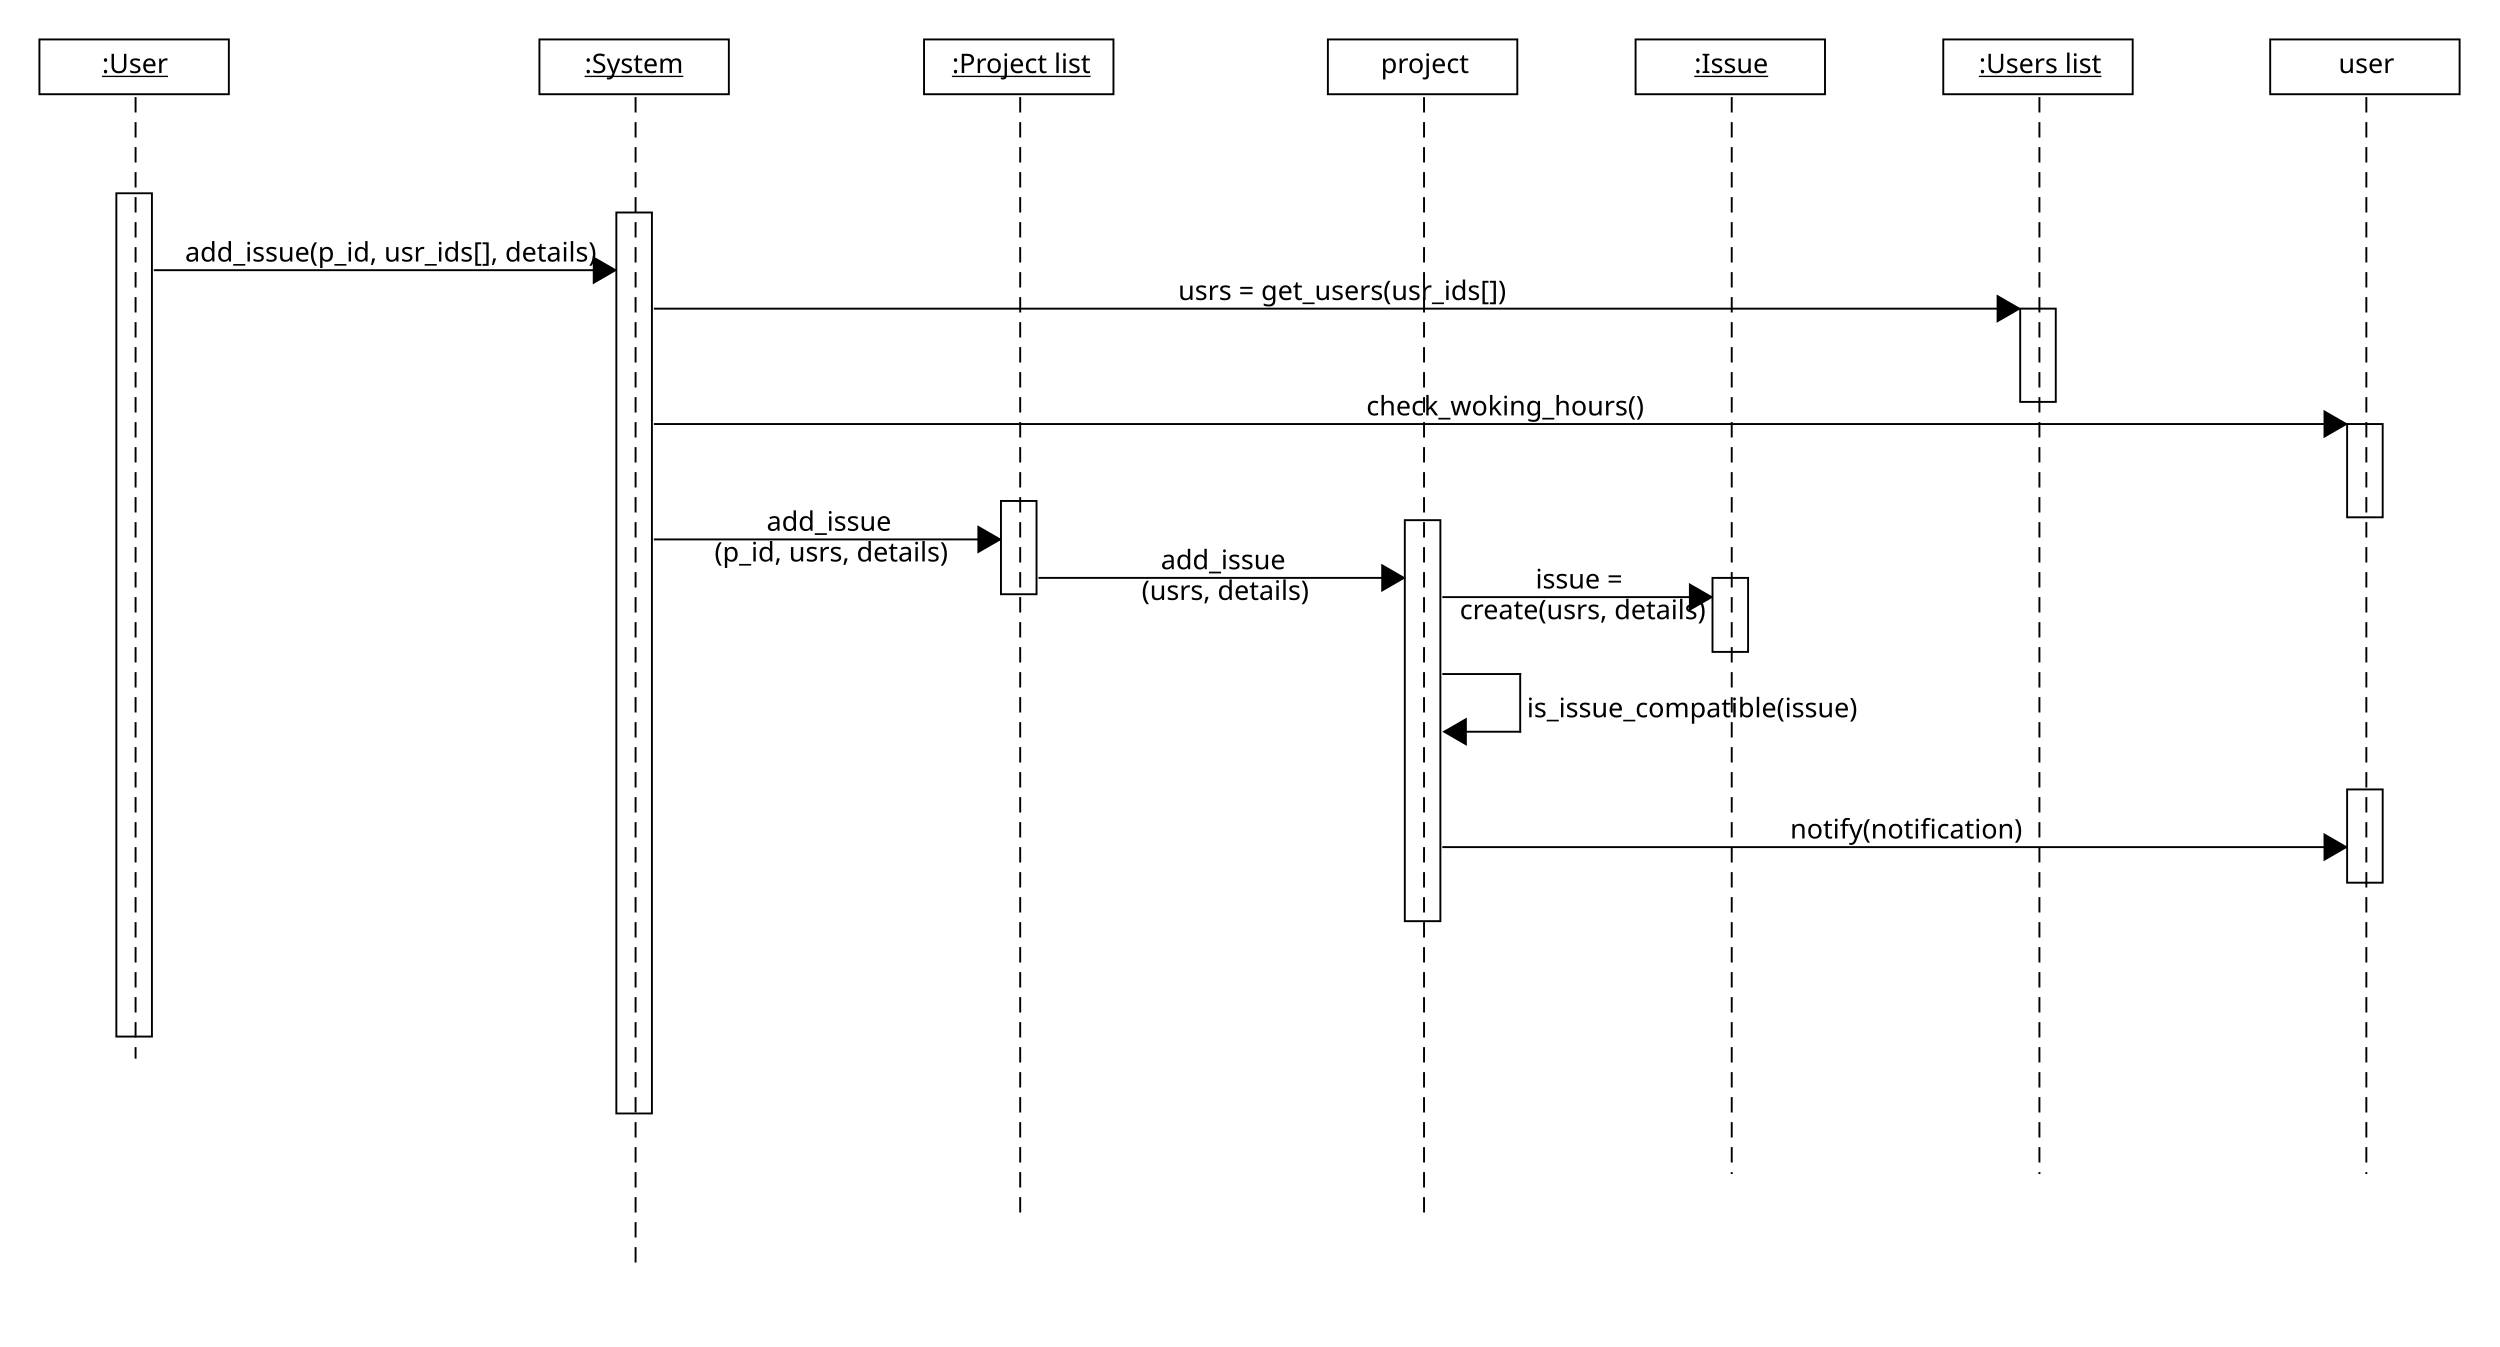
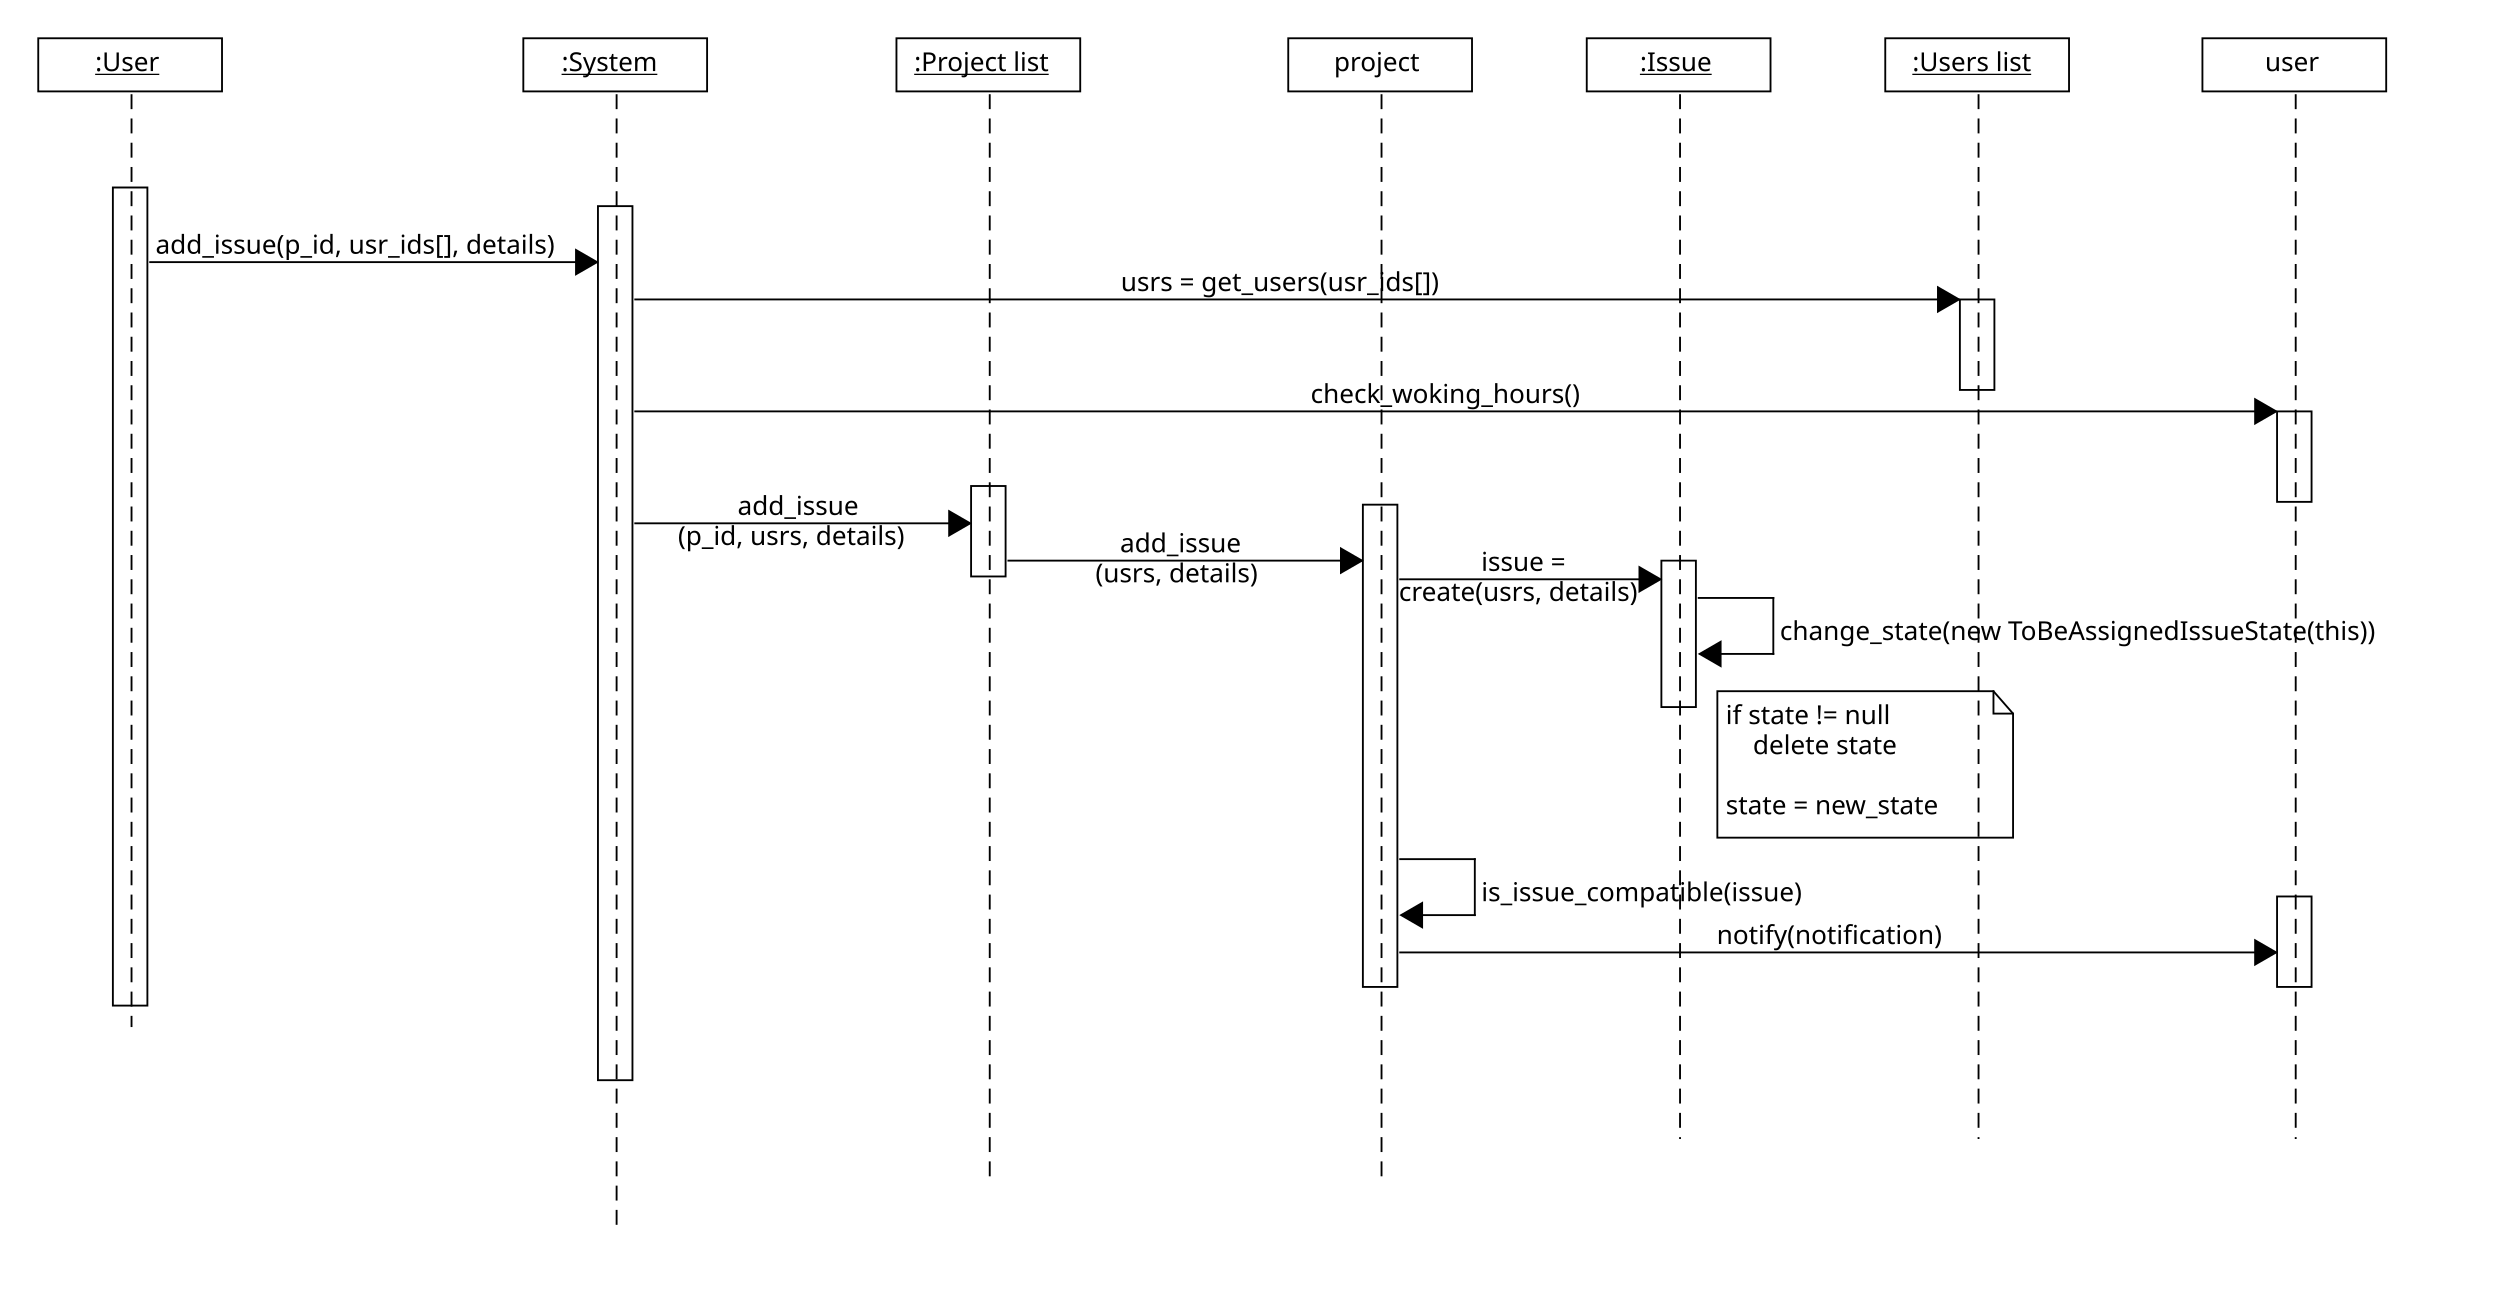
- <svg xmlns="http://www.w3.org/2000/svg" fill-opacity="1" color-rendering="auto" color-interpolation="auto" text-rendering="auto" stroke="black" stroke-linecap="square" width="1300" stroke-miterlimit="10" shape-rendering="auto" stroke-opacity="1" fill="black" stroke-dasharray="none" font-weight="normal" stroke-width="1" viewBox="-20 60 1300 700" height="700" font-family="'Dialog'" font-style="normal" stroke-linejoin="miter" font-size="12px" stroke-dashoffset="0" image-rendering="auto">
+ <svg xmlns="http://www.w3.org/2000/svg" fill-opacity="1" color-rendering="auto" color-interpolation="auto" text-rendering="auto" stroke="black" stroke-linecap="square" width="1340" stroke-miterlimit="10" shape-rendering="auto" stroke-opacity="1" fill="black" stroke-dasharray="none" font-weight="normal" stroke-width="1" viewBox="50 20 1340 700" height="700" font-family="'Dialog'" font-style="normal" stroke-linejoin="miter" font-size="12px" stroke-dashoffset="0" image-rendering="auto">
  <defs id="genericDefs" />
  <g>
    <defs id="defs1">
      <clipPath clipPathUnits="userSpaceOnUse" id="clipPath1">
        <path d="M0 0 L2147483647 0 L2147483647 2147483647 L0 2147483647 L0 0 Z" />
      </clipPath>
      <clipPath clipPathUnits="userSpaceOnUse" id="clipPath2">
+         <path d="M0 0 L0 80 L160 80 L160 0 Z" />
+       </clipPath>
+       <clipPath clipPathUnits="userSpaceOnUse" id="clipPath3">
        <path d="M0 0 L0 50 L20 50 L20 0 Z" />
      </clipPath>
-       <clipPath clipPathUnits="userSpaceOnUse" id="clipPath3">
-         <path d="M0 0 L0 40 L20 40 L20 0 Z" />
-       </clipPath>
      <clipPath clipPathUnits="userSpaceOnUse" id="clipPath4">
+         <path d="M0 0 L0 80 L20 80 L20 0 Z" />
+       </clipPath>
+       <clipPath clipPathUnits="userSpaceOnUse" id="clipPath5">
        <path d="M0 0 L0 30 L100 30 L100 0 Z" />
      </clipPath>
-       <clipPath clipPathUnits="userSpaceOnUse" id="clipPath5">
-         <path d="M0 0 L0 210 L20 210 L20 0 Z" />
-       </clipPath>
      <clipPath clipPathUnits="userSpaceOnUse" id="clipPath6">
+         <path d="M0 0 L0 260 L20 260 L20 0 Z" />
+       </clipPath>
+       <clipPath clipPathUnits="userSpaceOnUse" id="clipPath7">
        <path d="M0 0 L0 470 L20 470 L20 0 Z" />
      </clipPath>
-       <clipPath clipPathUnits="userSpaceOnUse" id="clipPath7">
+       <clipPath clipPathUnits="userSpaceOnUse" id="clipPath8">
        <path d="M0 0 L0 440 L20 440 L20 0 Z" />
      </clipPath>
-       <clipPath clipPathUnits="userSpaceOnUse" id="clipPath8">
+       <clipPath clipPathUnits="userSpaceOnUse" id="clipPath9">
+         <path d="M0 0 L0 60 L420 60 L420 0 Z" />
+       </clipPath>
+       <clipPath clipPathUnits="userSpaceOnUse" id="clipPath10">
        <path d="M0 0 L0 50 L210 50 L210 0 Z" />
      </clipPath>
-       <clipPath clipPathUnits="userSpaceOnUse" id="clipPath9">
+       <clipPath clipPathUnits="userSpaceOnUse" id="clipPath11">
        <path d="M0 0 L0 40 L270 40 L270 0 Z" />
      </clipPath>
-       <clipPath clipPathUnits="userSpaceOnUse" id="clipPath10">
+       <clipPath clipPathUnits="userSpaceOnUse" id="clipPath12">
        <path d="M0 0 L0 590 L30 590 L30 0 Z" />
      </clipPath>
-       <clipPath clipPathUnits="userSpaceOnUse" id="clipPath11">
+       <clipPath clipPathUnits="userSpaceOnUse" id="clipPath13">
        <path d="M0 0 L0 40 L910 40 L910 0 Z" />
      </clipPath>
-       <clipPath clipPathUnits="userSpaceOnUse" id="clipPath12">
+       <clipPath clipPathUnits="userSpaceOnUse" id="clipPath14">
        <path d="M0 0 L0 40 L740 40 L740 0 Z" />
      </clipPath>
-       <clipPath clipPathUnits="userSpaceOnUse" id="clipPath13">
-         <path d="M0 0 L0 60 L240 60 L240 0 Z" />
-       </clipPath>
-       <clipPath clipPathUnits="userSpaceOnUse" id="clipPath14">
+       <clipPath clipPathUnits="userSpaceOnUse" id="clipPath15">
+         <path d="M0 0 L0 60 L250 60 L250 0 Z" />
+       </clipPath>
+       <clipPath clipPathUnits="userSpaceOnUse" id="clipPath16">
        <path d="M0 0 L0 50 L220 50 L220 0 Z" />
      </clipPath>
-       <clipPath clipPathUnits="userSpaceOnUse" id="clipPath15">
+       <clipPath clipPathUnits="userSpaceOnUse" id="clipPath17">
        <path d="M0 0 L0 50 L170 50 L170 0 Z" />
      </clipPath>
-       <clipPath clipPathUnits="userSpaceOnUse" id="clipPath16">
+       <clipPath clipPathUnits="userSpaceOnUse" id="clipPath18">
        <path d="M0 0 L0 40 L500 40 L500 0 Z" />
      </clipPath>
-       <clipPath clipPathUnits="userSpaceOnUse" id="clipPath17">
+       <clipPath clipPathUnits="userSpaceOnUse" id="clipPath19">
        <path d="M0 0 L0 610 L30 610 L30 0 Z" />
      </clipPath>
-       <clipPath clipPathUnits="userSpaceOnUse" id="clipPath18">
+       <clipPath clipPathUnits="userSpaceOnUse" id="clipPath20">
        <path d="M0 0 L0 640 L30 640 L30 0 Z" />
      </clipPath>
-       <clipPath clipPathUnits="userSpaceOnUse" id="clipPath19">
+       <clipPath clipPathUnits="userSpaceOnUse" id="clipPath21">
        <path d="M0 0 L0 530 L30 530 L30 0 Z" />
      </clipPath>
    </defs>
-     <g fill="rgb(255,255,255)" fill-opacity="0" transform="translate(1200,470)" stroke-opacity="0" stroke="rgb(255,255,255)">
-       <rect x="0.5" width="18.5" height="48.5" y="0.5" clip-path="url(#clipPath2)" stroke="none" />
-     </g>
-     <g transform="translate(1200,470)">
-       <rect fill="none" x="0.5" width="18.5" height="48.5" y="0.5" clip-path="url(#clipPath2)" />
-     </g>
-     <g fill="rgb(255,255,255)" fill-opacity="0" transform="translate(870,360)" stroke-opacity="0" stroke="rgb(255,255,255)">
-       <rect x="0.5" width="18.5" height="38.5" y="0.5" clip-path="url(#clipPath3)" stroke="none" />
-     </g>
-     <g transform="translate(870,360)">
-       <rect fill="none" x="0.5" width="18.5" height="38.5" y="0.5" clip-path="url(#clipPath3)" />
-     </g>
-     <g fill="rgb(255,255,255)" fill-opacity="0" transform="translate(830,80)" stroke-opacity="0" stroke="rgb(255,255,255)">
-       <rect x="0.5" width="98.5" height="28.5" y="0.5" clip-path="url(#clipPath4)" stroke="none" />
-     </g>
-     <g transform="translate(830,80)">
-       <rect fill="none" x="0.5" width="98.5" height="28.5" y="0.5" clip-path="url(#clipPath4)" />
-       <text x="31" font-size="14px" y="17.969" text-decoration="underline" clip-path="url(#clipPath4)" font-family="sans-serif" stroke="none" xml:space="preserve">:Issue</text>
-     </g>
-     <g fill="rgb(255,255,255)" fill-opacity="0" transform="translate(1200,280)" stroke-opacity="0" stroke="rgb(255,255,255)">
-       <rect x="0.5" width="18.5" height="48.5" y="0.5" clip-path="url(#clipPath2)" stroke="none" />
-     </g>
-     <g transform="translate(1200,280)">
-       <rect fill="none" x="0.5" width="18.5" height="48.5" y="0.5" clip-path="url(#clipPath2)" />
-     </g>
-     <g fill="rgb(255,255,255)" fill-opacity="0" transform="translate(1030,220)" stroke-opacity="0" stroke="rgb(255,255,255)">
-       <rect x="0.5" width="18.5" height="48.5" y="0.5" clip-path="url(#clipPath2)" stroke="none" />
-     </g>
-     <g transform="translate(1030,220)">
-       <rect fill="none" x="0.5" width="18.5" height="48.5" y="0.5" clip-path="url(#clipPath2)" />
-     </g>
-     <g fill="rgb(255,255,255)" fill-opacity="0" transform="translate(1160,80)" stroke-opacity="0" stroke="rgb(255,255,255)">
-       <rect x="0.5" width="98.5" height="28.5" y="0.5" clip-path="url(#clipPath4)" stroke="none" />
-     </g>
-     <g transform="translate(1160,80)">
-       <rect fill="none" x="0.5" width="98.5" height="28.5" y="0.5" clip-path="url(#clipPath4)" />
-       <text x="36" font-size="14px" y="17.969" clip-path="url(#clipPath4)" font-family="sans-serif" stroke="none" xml:space="preserve">user</text>
-     </g>
-     <g fill="rgb(255,255,255)" fill-opacity="0" transform="translate(990,80)" stroke-opacity="0" stroke="rgb(255,255,255)">
-       <rect x="0.5" width="98.5" height="28.5" y="0.5" clip-path="url(#clipPath4)" stroke="none" />
-     </g>
-     <g transform="translate(990,80)">
-       <rect fill="none" x="0.5" width="98.5" height="28.5" y="0.5" clip-path="url(#clipPath4)" />
-       <text x="19" font-size="14px" y="17.969" text-decoration="underline" clip-path="url(#clipPath4)" font-family="sans-serif" stroke="none" xml:space="preserve">:Users list</text>
-     </g>
-     <g fill="rgb(255,255,255)" fill-opacity="0" transform="translate(710,330)" stroke-opacity="0" stroke="rgb(255,255,255)">
-       <rect x="0.5" width="18.5" height="208.5" y="0.5" clip-path="url(#clipPath5)" stroke="none" />
-     </g>
-     <g transform="translate(710,330)">
-       <rect fill="none" x="0.5" width="18.5" height="208.5" y="0.5" clip-path="url(#clipPath5)" />
-     </g>
-     <g fill="rgb(255,255,255)" fill-opacity="0" transform="translate(300,170)" stroke-opacity="0" stroke="rgb(255,255,255)">
-       <rect x="0.5" width="18.5" height="468.5" y="0.5" clip-path="url(#clipPath6)" stroke="none" />
-     </g>
-     <g transform="translate(300,170)">
-       <rect fill="none" x="0.5" width="18.5" height="468.5" y="0.5" clip-path="url(#clipPath6)" />
-     </g>
-     <g fill="rgb(255,255,255)" fill-opacity="0" transform="translate(500,320)" stroke-opacity="0" stroke="rgb(255,255,255)">
-       <rect x="0.5" width="18.5" height="48.5" y="0.5" clip-path="url(#clipPath2)" stroke="none" />
-     </g>
-     <g transform="translate(500,320)">
-       <rect fill="none" x="0.5" width="18.5" height="48.5" y="0.5" clip-path="url(#clipPath2)" />
-     </g>
-     <g fill="rgb(255,255,255)" fill-opacity="0" transform="translate(0,80)" stroke-opacity="0" stroke="rgb(255,255,255)">
-       <rect x="0.5" width="98.5" height="28.5" y="0.5" clip-path="url(#clipPath4)" stroke="none" />
-     </g>
-     <g transform="translate(0,80)">
-       <rect fill="none" x="0.5" width="98.5" height="28.5" y="0.5" clip-path="url(#clipPath4)" />
-       <text x="33" font-size="14px" y="17.969" text-decoration="underline" clip-path="url(#clipPath4)" font-family="sans-serif" stroke="none" xml:space="preserve">:User</text>
-     </g>
-     <g fill="rgb(255,255,255)" fill-opacity="0" transform="translate(40,160)" stroke-opacity="0" stroke="rgb(255,255,255)">
-       <rect x="0.5" width="18.5" height="438.5" y="0.5" clip-path="url(#clipPath7)" stroke="none" />
-     </g>
-     <g transform="translate(40,160)">
-       <rect fill="none" x="0.5" width="18.5" height="438.5" y="0.5" clip-path="url(#clipPath7)" />
-     </g>
-     <g fill="rgb(255,255,255)" fill-opacity="0" transform="translate(670,80)" stroke-opacity="0" stroke="rgb(255,255,255)">
-       <rect x="0.5" width="98.5" height="28.5" y="0.5" clip-path="url(#clipPath4)" stroke="none" />
-     </g>
-     <g transform="translate(670,80)">
-       <rect fill="none" x="0.5" width="98.5" height="28.5" y="0.5" clip-path="url(#clipPath4)" />
-       <text x="28" font-size="14px" y="17.969" clip-path="url(#clipPath4)" font-family="sans-serif" stroke="none" xml:space="preserve">project</text>
-     </g>
-     <g fill="rgb(255,255,255)" fill-opacity="0" transform="translate(460,80)" stroke-opacity="0" stroke="rgb(255,255,255)">
-       <rect x="0.5" width="98.5" height="28.5" y="0.5" clip-path="url(#clipPath4)" stroke="none" />
-     </g>
-     <g transform="translate(460,80)">
-       <rect fill="none" x="0.5" width="98.5" height="28.5" y="0.5" clip-path="url(#clipPath4)" />
-       <text x="15" font-size="14px" y="17.969" text-decoration="underline" clip-path="url(#clipPath4)" font-family="sans-serif" stroke="none" xml:space="preserve">:Project list</text>
-     </g>
-     <g fill="rgb(255,255,255)" fill-opacity="0" transform="translate(260,80)" stroke-opacity="0" stroke="rgb(255,255,255)">
-       <rect x="0.5" width="98.5" height="28.5" y="0.5" clip-path="url(#clipPath4)" stroke="none" />
-     </g>
-     <g transform="translate(260,80)">
-       <rect fill="none" x="0.5" width="98.5" height="28.5" y="0.5" clip-path="url(#clipPath4)" />
-       <text x="24" font-size="14px" y="17.969" text-decoration="underline" clip-path="url(#clipPath4)" font-family="sans-serif" stroke="none" xml:space="preserve">:System</text>
-     </g>
-     <g transform="translate(310,320)">
-       <path fill="none" d="M189.5 20.5 L10.5 20.5" clip-path="url(#clipPath8)" />
-       <path d="M178.742 14 L190 20.5 L178.742 27 Z" clip-path="url(#clipPath8)" stroke="none" />
-       <path fill="none" d="M178.742 14 L190 20.5 L178.742 27 Z" clip-path="url(#clipPath8)" />
-       <text x="68.628" font-size="14px" y="16" clip-path="url(#clipPath8)" font-family="sans-serif" stroke="none" xml:space="preserve">add_issue</text>
-       <text x="41.541" font-size="14px" y="31.969" clip-path="url(#clipPath8)" font-family="sans-serif" stroke="none" xml:space="preserve">(p_id, usrs, details)</text>
-     </g>
-     <g transform="translate(50,180)">
-       <path fill="none" d="M249.5 20.5 L10.5 20.5" clip-path="url(#clipPath9)" />
-       <path d="M238.742 14 L250 20.5 L238.742 27 Z" clip-path="url(#clipPath9)" stroke="none" />
-       <path fill="none" d="M238.742 14 L250 20.5 L238.742 27 Z" clip-path="url(#clipPath9)" />
-       <text x="26.224" font-size="14px" y="16" clip-path="url(#clipPath9)" font-family="sans-serif" stroke="none" xml:space="preserve">add_issue(p_id, usr_ids[], details)</text>
-     </g>
-     <g stroke-dasharray="8,5" stroke-miterlimit="5" transform="translate(870,100)" stroke-linecap="butt">
-       <path fill="none" d="M10.5 10.5 L10.5 570.5" clip-path="url(#clipPath10)" />
-     </g>
-     <g transform="translate(310,260)">
-       <path fill="none" d="M889.5 20.5 L10.5 20.5" clip-path="url(#clipPath11)" />
-       <path d="M878.742 14 L890 20.5 L878.742 27 Z" clip-path="url(#clipPath11)" stroke="none" />
-       <path fill="none" d="M878.742 14 L890 20.5 L878.742 27 Z" clip-path="url(#clipPath11)" />
-       <text x="380.492" font-size="14px" y="16" clip-path="url(#clipPath11)" font-family="sans-serif" stroke="none" xml:space="preserve">check_woking_hours()</text>
-     </g>
-     <g stroke-dasharray="8,5" stroke-miterlimit="5" transform="translate(1200,100)" stroke-linecap="butt">
-       <path fill="none" d="M10.5 10.5 L10.5 570.5" clip-path="url(#clipPath10)" />
-     </g>
-     <g stroke-dasharray="8,5" stroke-miterlimit="5" transform="translate(1030,100)" stroke-linecap="butt">
-       <path fill="none" d="M10.5 10.5 L10.5 570.5" clip-path="url(#clipPath10)" />
-     </g>
-     <g transform="translate(310,200)">
-       <path fill="none" d="M719.5 20.5 L10.5 20.5" clip-path="url(#clipPath12)" />
-       <path d="M708.742 14 L720 20.5 L708.742 27 Z" clip-path="url(#clipPath12)" stroke="none" />
-       <path fill="none" d="M708.742 14 L720 20.5 L708.742 27 Z" clip-path="url(#clipPath12)" />
-       <text x="282.638" font-size="14px" y="16" clip-path="url(#clipPath12)" font-family="sans-serif" stroke="none" xml:space="preserve">usrs = get_users(usr_ids[])</text>
-     </g>
-     <g transform="translate(720,400)">
-       <path fill="none" d="M11.5 40.5 L50.5 40.5" clip-path="url(#clipPath13)" />
-       <path fill="none" d="M50.5 40.5 L50.5 10.5" clip-path="url(#clipPath13)" />
-       <path fill="none" d="M50.5 10.5 L10.5 10.5" clip-path="url(#clipPath13)" />
-       <path d="M22.258 47 L11 40.5 L22.258 34 Z" clip-path="url(#clipPath13)" stroke="none" />
-       <path fill="none" d="M22.258 47 L11 40.5 L22.258 34 Z" clip-path="url(#clipPath13)" />
-       <text x="54" font-size="14px" y="32.984" clip-path="url(#clipPath13)" font-family="sans-serif" stroke="none" xml:space="preserve">is_issue_compatible(issue)</text>
-     </g>
-     <g transform="translate(510,340)">
-       <path fill="none" d="M199.5 20.5 L10.5 20.5" clip-path="url(#clipPath14)" />
-       <path d="M188.742 14 L200 20.5 L188.742 27 Z" clip-path="url(#clipPath14)" stroke="none" />
-       <path fill="none" d="M188.742 14 L200 20.5 L188.742 27 Z" clip-path="url(#clipPath14)" />
-       <text x="73.628" font-size="14px" y="16" clip-path="url(#clipPath14)" font-family="sans-serif" stroke="none" xml:space="preserve">add_issue</text>
-       <text x="63.665" font-size="14px" y="31.969" clip-path="url(#clipPath14)" font-family="sans-serif" stroke="none" xml:space="preserve">(usrs, details)</text>
-     </g>
-     <g transform="translate(720,350)">
-       <path fill="none" d="M149.5 20.5 L10.5 20.5" clip-path="url(#clipPath15)" />
-       <path d="M138.742 14 L150 20.5 L138.742 27 Z" clip-path="url(#clipPath15)" stroke="none" />
-       <path fill="none" d="M138.742 14 L150 20.5 L138.742 27 Z" clip-path="url(#clipPath15)" />
-       <text x="58.487" font-size="14px" y="16" clip-path="url(#clipPath15)" font-family="sans-serif" stroke="none" xml:space="preserve">issue = </text>
-       <text x="19.061" font-size="14px" y="31.969" clip-path="url(#clipPath15)" font-family="sans-serif" stroke="none" xml:space="preserve">create(usrs, details)</text>
-     </g>
-     <g transform="translate(720,480)">
-       <path fill="none" d="M479.5 20.5 L10.5 20.5" clip-path="url(#clipPath16)" />
-       <path d="M468.742 14 L480 20.5 L468.742 27 Z" clip-path="url(#clipPath16)" stroke="none" />
-       <path fill="none" d="M468.742 14 L480 20.5 L468.742 27 Z" clip-path="url(#clipPath16)" />
-       <text x="190.856" font-size="14px" y="16" clip-path="url(#clipPath16)" font-family="sans-serif" stroke="none" xml:space="preserve">notify(notification)</text>
-     </g>
-     <g stroke-dasharray="8,5" stroke-miterlimit="5" transform="translate(710,100)" stroke-linecap="butt">
-       <path fill="none" d="M10.5 10.5 L10.5 590.5" clip-path="url(#clipPath17)" />
-     </g>
-     <g stroke-dasharray="8,5" stroke-miterlimit="5" transform="translate(500,100)" stroke-linecap="butt">
-       <path fill="none" d="M10.5 10.5 L10.5 590.5" clip-path="url(#clipPath17)" />
-     </g>
-     <g stroke-dasharray="8,5" stroke-miterlimit="5" transform="translate(300,100)" stroke-linecap="butt">
-       <path fill="none" d="M10.5 10.5 L10.5 620.5" clip-path="url(#clipPath18)" />
-     </g>
-     <g stroke-dasharray="8,5" stroke-miterlimit="5" transform="translate(40,100)" stroke-linecap="butt">
-       <path fill="none" d="M10.5 10.5 L10.5 510.5" clip-path="url(#clipPath19)" />
+     <g fill="rgb(255,255,255)" fill-opacity="0" transform="translate(970,390)" stroke-opacity="0" stroke="rgb(255,255,255)">
+       <path d="M0.5 0.5 L148.5 0.5 L159 12.5 L159 79 L0.5 79 Z" stroke="none" clip-path="url(#clipPath2)" />
+     </g>
+     <g transform="translate(970,390)">
+       <path fill="none" d="M0.5 0.5 L148.5 0.5 L159 12.5 L159 79 L0.5 79 Z" clip-path="url(#clipPath2)" />
+       <path fill="none" d="M148.5 0.5 L148.5 12.5 L159 12.5" clip-path="url(#clipPath2)" />
+       <text x="5" font-size="14px" y="18.109" clip-path="url(#clipPath2)" font-family="sans-serif" stroke="none" xml:space="preserve">if state != null</text>
+       <text x="5" font-size="14px" y="34.219" clip-path="url(#clipPath2)" font-family="sans-serif" stroke="none" xml:space="preserve">    delete state</text>
+       <text x="5" font-size="14px" y="66.438" clip-path="url(#clipPath2)" font-family="sans-serif" stroke="none" xml:space="preserve">state = new_state</text>
+     </g>
+     <g fill="rgb(255,255,255)" fill-opacity="0" transform="translate(1270,500)" stroke-opacity="0" stroke="rgb(255,255,255)">
+       <rect x="0.5" width="18.5" height="48.5" y="0.5" clip-path="url(#clipPath3)" stroke="none" />
+     </g>
+     <g transform="translate(1270,500)">
+       <rect fill="none" x="0.5" width="18.5" height="48.5" y="0.5" clip-path="url(#clipPath3)" />
+     </g>
+     <g fill="rgb(255,255,255)" fill-opacity="0" transform="translate(940,320)" stroke-opacity="0" stroke="rgb(255,255,255)">
+       <rect x="0.5" width="18.5" height="78.5" y="0.5" clip-path="url(#clipPath4)" stroke="none" />
+     </g>
+     <g transform="translate(940,320)">
+       <rect fill="none" x="0.5" width="18.5" height="78.5" y="0.5" clip-path="url(#clipPath4)" />
+     </g>
+     <g fill="rgb(255,255,255)" fill-opacity="0" transform="translate(900,40)" stroke-opacity="0" stroke="rgb(255,255,255)">
+       <rect x="0.5" width="98.5" height="28.5" y="0.5" clip-path="url(#clipPath5)" stroke="none" />
+     </g>
+     <g transform="translate(900,40)">
+       <rect fill="none" x="0.5" width="98.5" height="28.5" y="0.5" clip-path="url(#clipPath5)" />
+       <text x="29" font-size="14px" y="18.109" text-decoration="underline" clip-path="url(#clipPath5)" font-family="sans-serif" stroke="none" xml:space="preserve">:Issue</text>
+     </g>
+     <g fill="rgb(255,255,255)" fill-opacity="0" transform="translate(1270,240)" stroke-opacity="0" stroke="rgb(255,255,255)">
+       <rect x="0.5" width="18.5" height="48.5" y="0.5" clip-path="url(#clipPath3)" stroke="none" />
+     </g>
+     <g transform="translate(1270,240)">
+       <rect fill="none" x="0.5" width="18.5" height="48.5" y="0.5" clip-path="url(#clipPath3)" />
+     </g>
+     <g fill="rgb(255,255,255)" fill-opacity="0" transform="translate(1100,180)" stroke-opacity="0" stroke="rgb(255,255,255)">
+       <rect x="0.5" width="18.5" height="48.5" y="0.5" clip-path="url(#clipPath3)" stroke="none" />
+     </g>
+     <g transform="translate(1100,180)">
+       <rect fill="none" x="0.5" width="18.5" height="48.5" y="0.5" clip-path="url(#clipPath3)" />
+     </g>
+     <g fill="rgb(255,255,255)" fill-opacity="0" transform="translate(1230,40)" stroke-opacity="0" stroke="rgb(255,255,255)">
+       <rect x="0.5" width="98.5" height="28.5" y="0.5" clip-path="url(#clipPath5)" stroke="none" />
+     </g>
+     <g transform="translate(1230,40)">
+       <rect fill="none" x="0.5" width="98.5" height="28.5" y="0.5" clip-path="url(#clipPath5)" />
+       <text x="34" font-size="14px" y="18.109" clip-path="url(#clipPath5)" font-family="sans-serif" stroke="none" xml:space="preserve">user</text>
+     </g>
+     <g fill="rgb(255,255,255)" fill-opacity="0" transform="translate(1060,40)" stroke-opacity="0" stroke="rgb(255,255,255)">
+       <rect x="0.5" width="98.5" height="28.5" y="0.5" clip-path="url(#clipPath5)" stroke="none" />
+     </g>
+     <g transform="translate(1060,40)">
+       <rect fill="none" x="0.5" width="98.5" height="28.5" y="0.5" clip-path="url(#clipPath5)" />
+       <text x="15" font-size="14px" y="18.109" text-decoration="underline" clip-path="url(#clipPath5)" font-family="sans-serif" stroke="none" xml:space="preserve">:Users list</text>
+     </g>
+     <g fill="rgb(255,255,255)" fill-opacity="0" transform="translate(780,290)" stroke-opacity="0" stroke="rgb(255,255,255)">
+       <rect x="0.5" width="18.5" height="258.5" y="0.5" clip-path="url(#clipPath6)" stroke="none" />
+     </g>
+     <g transform="translate(780,290)">
+       <rect fill="none" x="0.5" width="18.5" height="258.5" y="0.5" clip-path="url(#clipPath6)" />
+     </g>
+     <g fill="rgb(255,255,255)" fill-opacity="0" transform="translate(370,130)" stroke-opacity="0" stroke="rgb(255,255,255)">
+       <rect x="0.5" width="18.5" height="468.5" y="0.5" clip-path="url(#clipPath7)" stroke="none" />
+     </g>
+     <g transform="translate(370,130)">
+       <rect fill="none" x="0.5" width="18.5" height="468.5" y="0.5" clip-path="url(#clipPath7)" />
+     </g>
+     <g fill="rgb(255,255,255)" fill-opacity="0" transform="translate(570,280)" stroke-opacity="0" stroke="rgb(255,255,255)">
+       <rect x="0.5" width="18.5" height="48.5" y="0.5" clip-path="url(#clipPath3)" stroke="none" />
+     </g>
+     <g transform="translate(570,280)">
+       <rect fill="none" x="0.5" width="18.5" height="48.5" y="0.5" clip-path="url(#clipPath3)" />
+     </g>
+     <g fill="rgb(255,255,255)" fill-opacity="0" transform="translate(70,40)" stroke-opacity="0" stroke="rgb(255,255,255)">
+       <rect x="0.5" width="98.5" height="28.5" y="0.5" clip-path="url(#clipPath5)" stroke="none" />
+     </g>
+     <g transform="translate(70,40)">
+       <rect fill="none" x="0.5" width="98.5" height="28.5" y="0.5" clip-path="url(#clipPath5)" />
+       <text x="31" font-size="14px" y="18.109" text-decoration="underline" clip-path="url(#clipPath5)" font-family="sans-serif" stroke="none" xml:space="preserve">:User</text>
+     </g>
+     <g fill="rgb(255,255,255)" fill-opacity="0" transform="translate(110,120)" stroke-opacity="0" stroke="rgb(255,255,255)">
+       <rect x="0.5" width="18.5" height="438.5" y="0.5" clip-path="url(#clipPath8)" stroke="none" />
+     </g>
+     <g transform="translate(110,120)">
+       <rect fill="none" x="0.5" width="18.5" height="438.5" y="0.5" clip-path="url(#clipPath8)" />
+     </g>
+     <g fill="rgb(255,255,255)" fill-opacity="0" transform="translate(740,40)" stroke-opacity="0" stroke="rgb(255,255,255)">
+       <rect x="0.5" width="98.5" height="28.5" y="0.5" clip-path="url(#clipPath5)" stroke="none" />
+     </g>
+     <g transform="translate(740,40)">
+       <rect fill="none" x="0.5" width="98.5" height="28.5" y="0.5" clip-path="url(#clipPath5)" />
+       <text x="25" font-size="14px" y="18.109" clip-path="url(#clipPath5)" font-family="sans-serif" stroke="none" xml:space="preserve">project</text>
+     </g>
+     <g fill="rgb(255,255,255)" fill-opacity="0" transform="translate(530,40)" stroke-opacity="0" stroke="rgb(255,255,255)">
+       <rect x="0.5" width="98.5" height="28.5" y="0.5" clip-path="url(#clipPath5)" stroke="none" />
+     </g>
+     <g transform="translate(530,40)">
+       <rect fill="none" x="0.5" width="98.5" height="28.5" y="0.5" clip-path="url(#clipPath5)" />
+       <text x="10" font-size="14px" y="18.109" text-decoration="underline" clip-path="url(#clipPath5)" font-family="sans-serif" stroke="none" xml:space="preserve">:Project list</text>
+     </g>
+     <g fill="rgb(255,255,255)" fill-opacity="0" transform="translate(330,40)" stroke-opacity="0" stroke="rgb(255,255,255)">
+       <rect x="0.5" width="98.5" height="28.5" y="0.5" clip-path="url(#clipPath5)" stroke="none" />
+     </g>
+     <g transform="translate(330,40)">
+       <rect fill="none" x="0.5" width="98.5" height="28.5" y="0.5" clip-path="url(#clipPath5)" />
+       <text x="21" font-size="14px" y="18.109" text-decoration="underline" clip-path="url(#clipPath5)" font-family="sans-serif" stroke="none" xml:space="preserve">:System</text>
+     </g>
+     <g transform="translate(950,330)">
+       <path fill="none" d="M11.5 40.5 L50.5 40.5" clip-path="url(#clipPath9)" />
+       <path fill="none" d="M50.5 40.5 L50.5 10.5" clip-path="url(#clipPath9)" />
+       <path fill="none" d="M50.5 10.5 L10.5 10.5" clip-path="url(#clipPath9)" />
+       <path d="M22.258 47 L11 40.5 L22.258 34 Z" clip-path="url(#clipPath9)" stroke="none" />
+       <path fill="none" d="M22.258 47 L11 40.5 L22.258 34 Z" clip-path="url(#clipPath9)" />
+       <text x="54" font-size="14px" y="33.055" clip-path="url(#clipPath9)" font-family="sans-serif" stroke="none" xml:space="preserve">change_state(new ToBeAssignedIssueState(this))</text>
+     </g>
+     <g transform="translate(380,280)">
+       <path fill="none" d="M189.5 20.5 L10.5 20.5" clip-path="url(#clipPath10)" />
+       <path d="M178.742 14 L190 20.5 L178.742 27 Z" clip-path="url(#clipPath10)" stroke="none" />
+       <path fill="none" d="M178.742 14 L190 20.5 L178.742 27 Z" clip-path="url(#clipPath10)" />
+       <text x="65.342" font-size="14px" y="16" clip-path="url(#clipPath10)" font-family="sans-serif" stroke="none" xml:space="preserve">add_issue</text>
+       <text x="33.377" font-size="14px" y="32.109" clip-path="url(#clipPath10)" font-family="sans-serif" stroke="none" xml:space="preserve">(p_id, usrs, details)</text>
+     </g>
+     <g transform="translate(120,140)">
+       <path fill="none" d="M249.5 20.5 L10.5 20.5" clip-path="url(#clipPath11)" />
+       <path d="M238.742 14 L250 20.5 L238.742 27 Z" clip-path="url(#clipPath11)" stroke="none" />
+       <path fill="none" d="M238.742 14 L250 20.5 L238.742 27 Z" clip-path="url(#clipPath11)" />
+       <text x="13.369" font-size="14px" y="16" clip-path="url(#clipPath11)" font-family="sans-serif" stroke="none" xml:space="preserve">add_issue(p_id, usr_ids[], details)</text>
+     </g>
+     <g stroke-dasharray="8,5" stroke-miterlimit="5" transform="translate(940,60)" stroke-linecap="butt">
+       <path fill="none" d="M10.5 10.5 L10.5 570.5" clip-path="url(#clipPath12)" />
+     </g>
+     <g transform="translate(380,220)">
+       <path fill="none" d="M889.5 20.5 L10.5 20.5" clip-path="url(#clipPath13)" />
+       <path d="M878.742 14 L890 20.5 L878.742 27 Z" clip-path="url(#clipPath13)" stroke="none" />
+       <path fill="none" d="M878.742 14 L890 20.5 L878.742 27 Z" clip-path="url(#clipPath13)" />
+       <text x="372.477" font-size="14px" y="16" clip-path="url(#clipPath13)" font-family="sans-serif" stroke="none" xml:space="preserve">check_woking_hours()</text>
+     </g>
+     <g stroke-dasharray="8,5" stroke-miterlimit="5" transform="translate(1270,60)" stroke-linecap="butt">
+       <path fill="none" d="M10.5 10.5 L10.5 570.5" clip-path="url(#clipPath12)" />
+     </g>
+     <g stroke-dasharray="8,5" stroke-miterlimit="5" transform="translate(1100,60)" stroke-linecap="butt">
+       <path fill="none" d="M10.5 10.5 L10.5 570.5" clip-path="url(#clipPath12)" />
+     </g>
+     <g transform="translate(380,160)">
+       <path fill="none" d="M719.5 20.5 L10.5 20.5" clip-path="url(#clipPath14)" />
+       <path d="M708.742 14 L720 20.5 L708.742 27 Z" clip-path="url(#clipPath14)" stroke="none" />
+       <path fill="none" d="M708.742 14 L720 20.5 L708.742 27 Z" clip-path="url(#clipPath14)" />
+       <text x="270.746" font-size="14px" y="16" clip-path="url(#clipPath14)" font-family="sans-serif" stroke="none" xml:space="preserve">usrs = get_users(usr_ids[])</text>
+     </g>
+     <g transform="translate(790,470)">
+       <path fill="none" d="M11.5 40.5 L50.5 40.5" clip-path="url(#clipPath15)" />
+       <path fill="none" d="M50.5 40.5 L50.5 10.5" clip-path="url(#clipPath15)" />
+       <path fill="none" d="M50.5 10.5 L10.5 10.5" clip-path="url(#clipPath15)" />
+       <path d="M22.258 47 L11 40.5 L22.258 34 Z" clip-path="url(#clipPath15)" stroke="none" />
+       <path fill="none" d="M22.258 47 L11 40.5 L22.258 34 Z" clip-path="url(#clipPath15)" />
+       <text x="54" font-size="14px" y="33.055" clip-path="url(#clipPath15)" font-family="sans-serif" stroke="none" xml:space="preserve">is_issue_compatible(issue)</text>
+     </g>
+     <g transform="translate(580,300)">
+       <path fill="none" d="M199.5 20.5 L10.5 20.5" clip-path="url(#clipPath16)" />
+       <path d="M188.742 14 L200 20.5 L188.742 27 Z" clip-path="url(#clipPath16)" stroke="none" />
+       <path fill="none" d="M188.742 14 L200 20.5 L188.742 27 Z" clip-path="url(#clipPath16)" />
+       <text x="70.342" font-size="14px" y="16" clip-path="url(#clipPath16)" font-family="sans-serif" stroke="none" xml:space="preserve">add_issue</text>
+       <text x="57.159" font-size="14px" y="32.109" clip-path="url(#clipPath16)" font-family="sans-serif" stroke="none" xml:space="preserve">(usrs, details)</text>
+     </g>
+     <g transform="translate(790,310)">
+       <path fill="none" d="M149.5 20.5 L10.5 20.5" clip-path="url(#clipPath17)" />
+       <path d="M138.742 14 L150 20.5 L138.742 27 Z" clip-path="url(#clipPath17)" stroke="none" />
+       <path fill="none" d="M138.742 14 L150 20.5 L138.742 27 Z" clip-path="url(#clipPath17)" />
+       <text x="53.928" font-size="14px" y="16" clip-path="url(#clipPath17)" font-family="sans-serif" stroke="none" xml:space="preserve">issue = </text>
+       <text x="9.785" font-size="14px" y="32.109" clip-path="url(#clipPath17)" font-family="sans-serif" stroke="none" xml:space="preserve">create(usrs, details)</text>
+     </g>
+     <g transform="translate(790,510)">
+       <path fill="none" d="M479.5 20.5 L10.5 20.5" clip-path="url(#clipPath18)" />
+       <path d="M468.742 14 L480 20.5 L468.742 27 Z" clip-path="url(#clipPath18)" stroke="none" />
+       <path fill="none" d="M468.742 14 L480 20.5 L468.742 27 Z" clip-path="url(#clipPath18)" />
+       <text x="180.158" font-size="14px" y="16" clip-path="url(#clipPath18)" font-family="sans-serif" stroke="none" xml:space="preserve">notify(notification)</text>
+     </g>
+     <g stroke-dasharray="8,5" stroke-miterlimit="5" transform="translate(780,60)" stroke-linecap="butt">
+       <path fill="none" d="M10.5 10.5 L10.5 590.5" clip-path="url(#clipPath19)" />
+     </g>
+     <g stroke-dasharray="8,5" stroke-miterlimit="5" transform="translate(570,60)" stroke-linecap="butt">
+       <path fill="none" d="M10.5 10.5 L10.5 590.5" clip-path="url(#clipPath19)" />
+     </g>
+     <g stroke-dasharray="8,5" stroke-miterlimit="5" transform="translate(370,60)" stroke-linecap="butt">
+       <path fill="none" d="M10.5 10.5 L10.5 620.5" clip-path="url(#clipPath20)" />
+     </g>
+     <g stroke-dasharray="8,5" stroke-miterlimit="5" transform="translate(110,60)" stroke-linecap="butt">
+       <path fill="none" d="M10.5 10.5 L10.5 510.5" clip-path="url(#clipPath21)" />
    </g>
  </g>
</svg>
